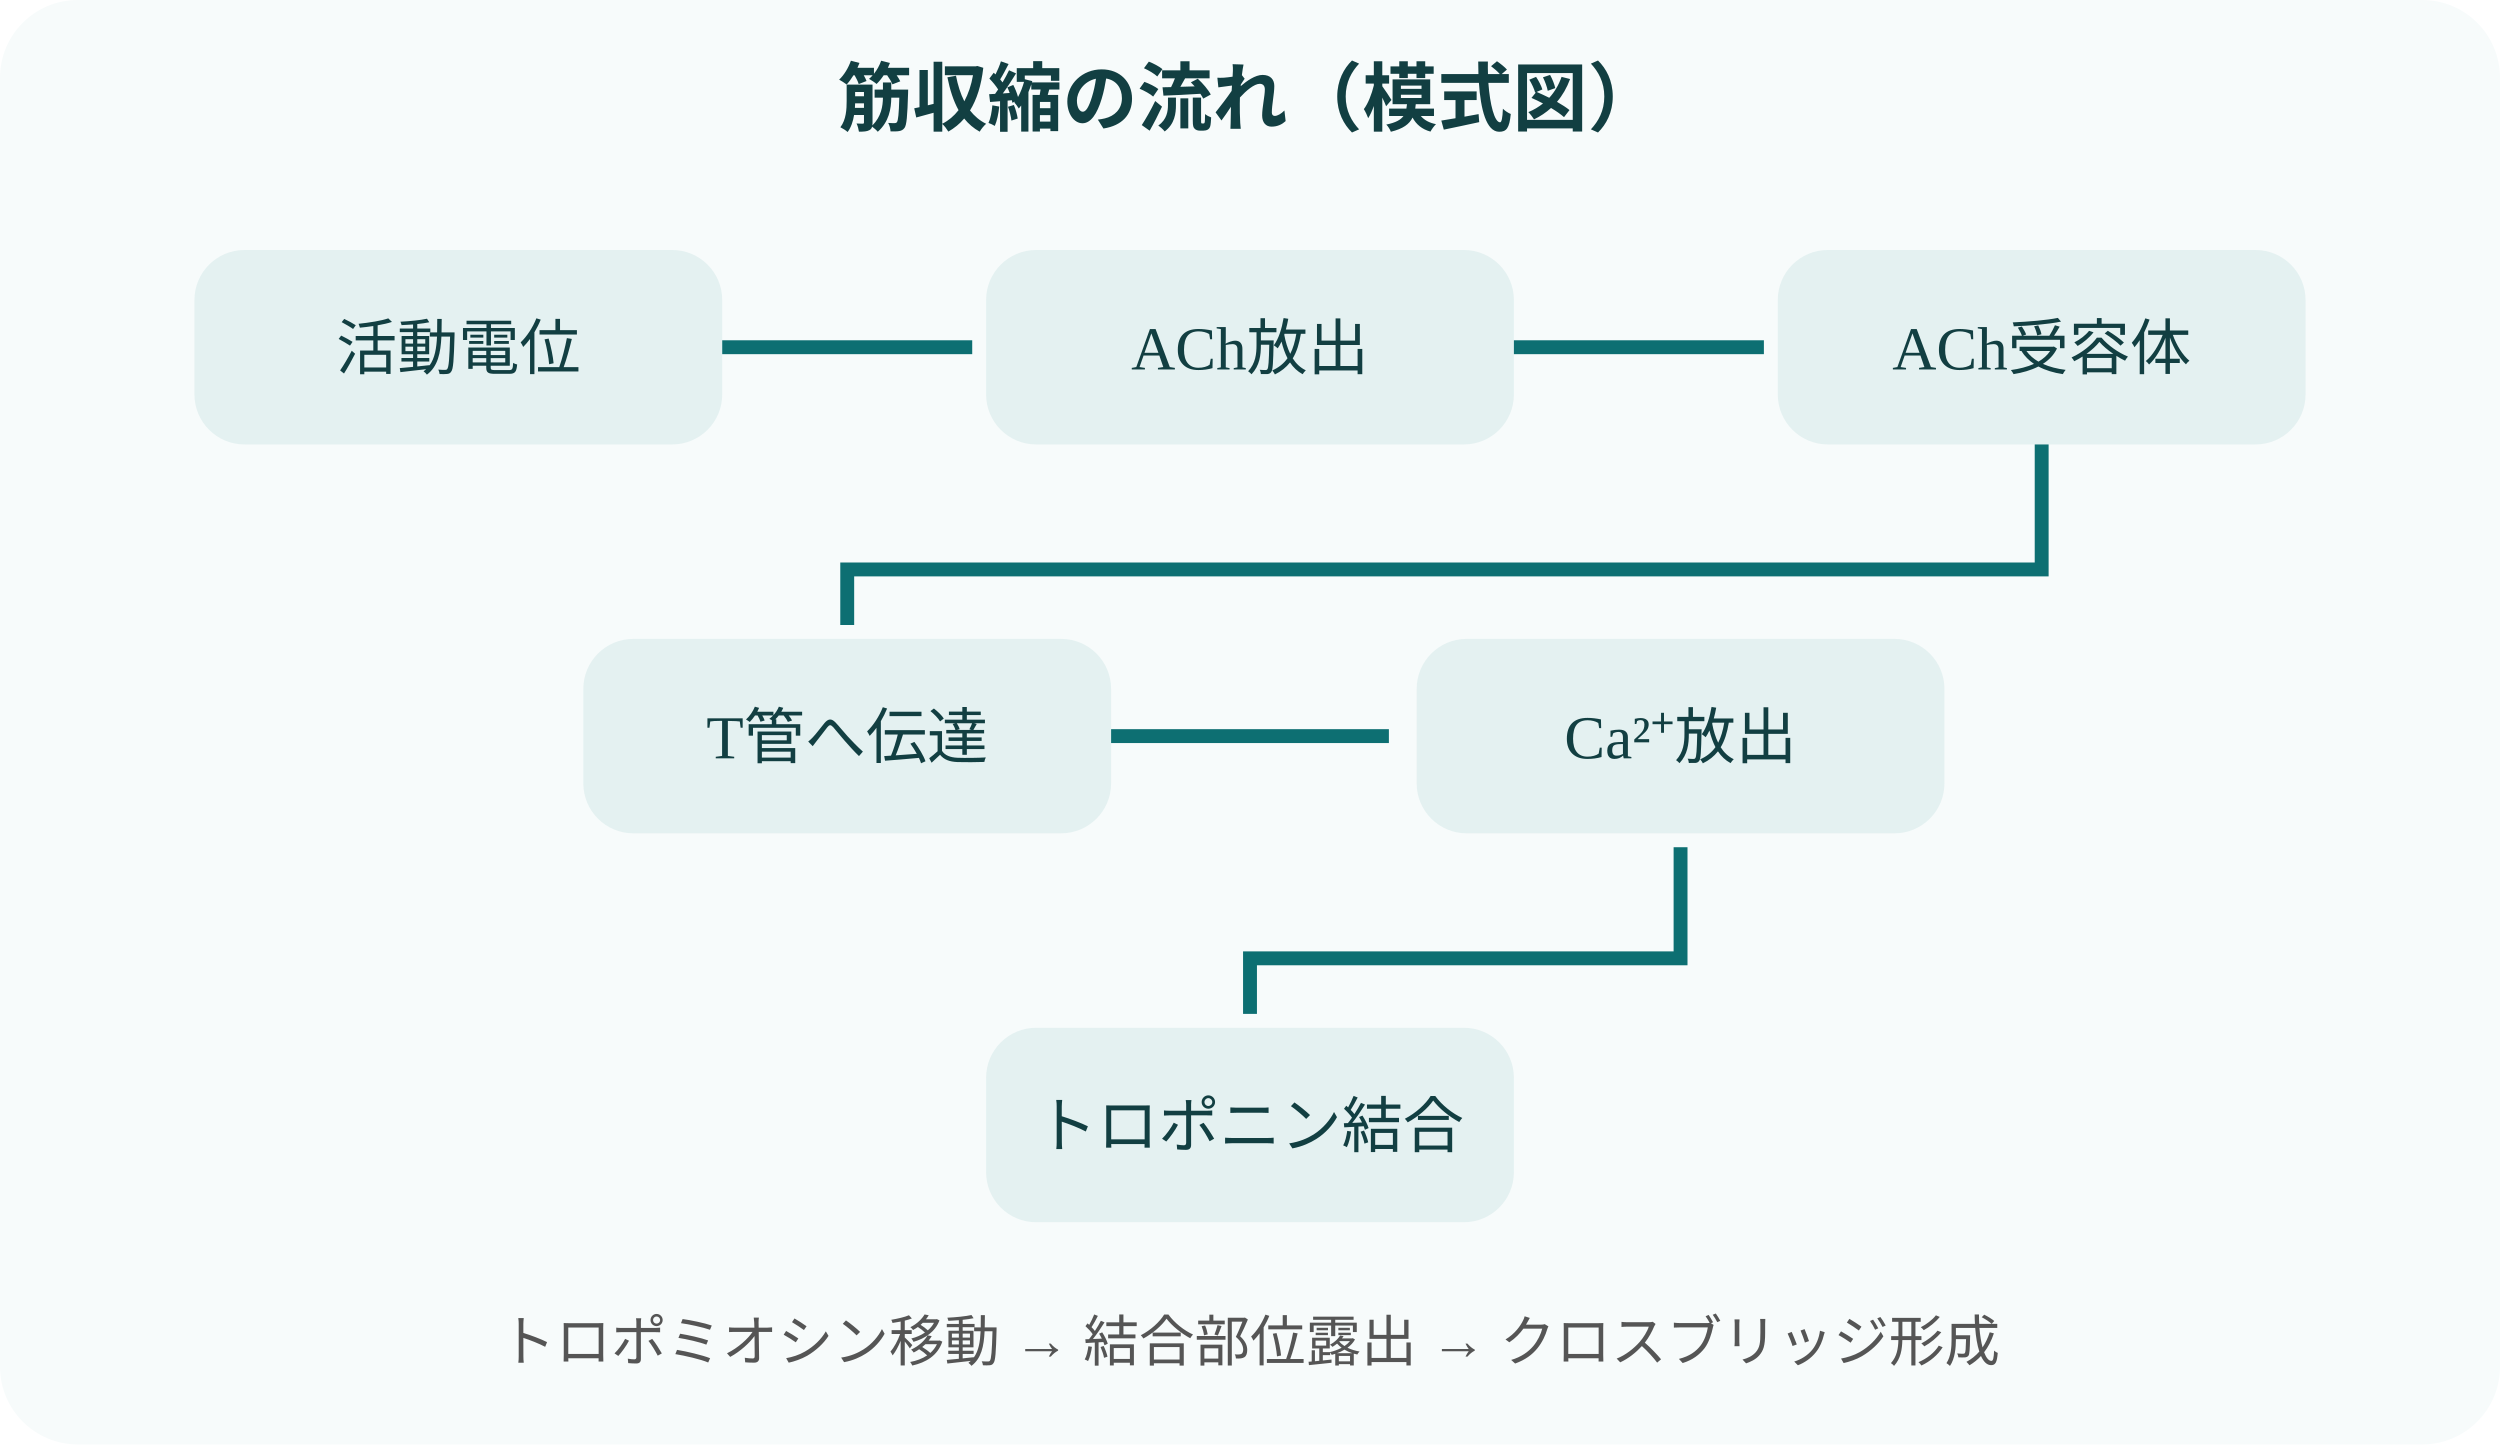
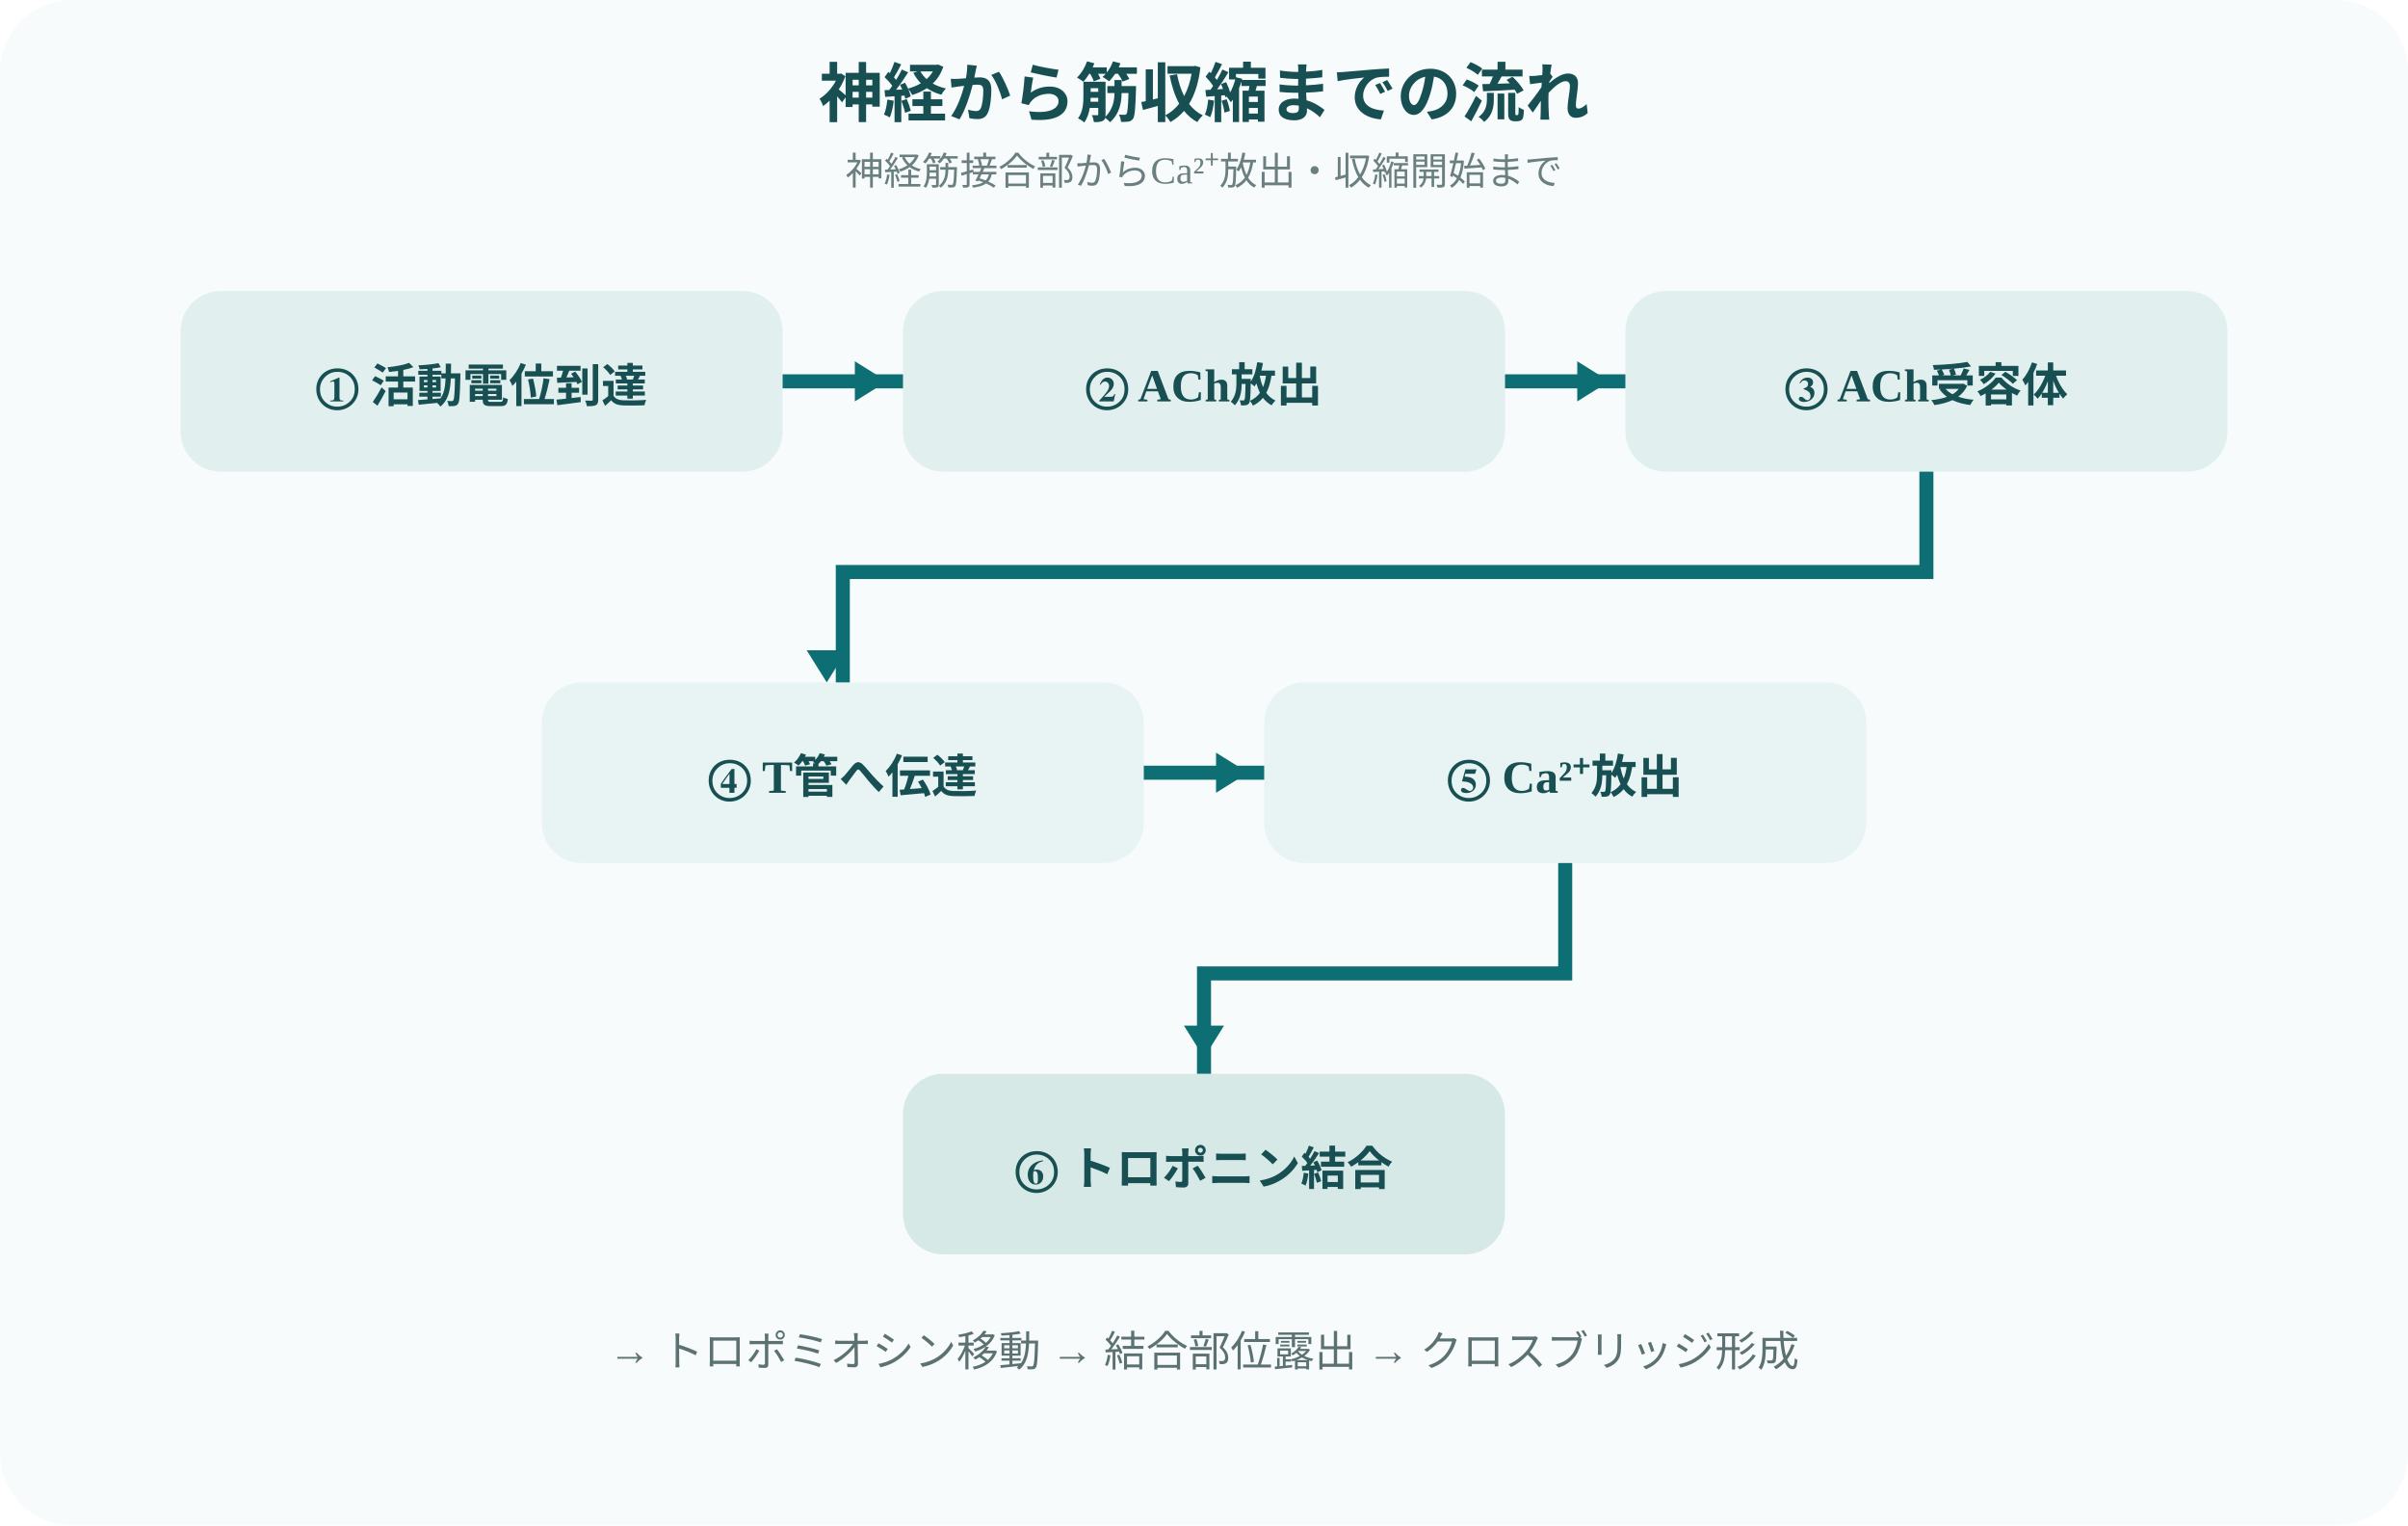
- <svg xmlns="http://www.w3.org/2000/svg" viewBox="0 0 900 520">
-   <rect width="900" height="520" rx="28" fill="#f7fbfb" />
-   <text x="450" y="45" text-anchor="middle" font-size="27" font-weight="700" fill="#123f42">筋収縮の流れ（模式図）</text>
-   <g font-size="22" fill="#123f42" text-anchor="middle">
-     <rect x="70" y="90" width="190" height="70" rx="18" fill="#e4f1f1" />
-     <text x="165" y="133">活動電位</text>
-     <rect x="355" y="90" width="190" height="70" rx="18" fill="#e4f1f1" />
-     <text x="450" y="133">ACh放出</text>
-     <rect x="640" y="90" width="190" height="70" rx="18" fill="#e4f1f1" />
-     <text x="735" y="133">ACh受容体</text>
-     <rect x="210" y="230" width="190" height="70" rx="18" fill="#e4f1f1" />
-     <text x="305" y="273">T管へ伝達</text>
-     <rect x="510" y="230" width="190" height="70" rx="18" fill="#e4f1f1" />
-     <text x="605" y="273">Ca²⁺放出</text>
-     <rect x="355" y="370" width="190" height="70" rx="18" fill="#e4f1f1" />
-     <text x="450" y="413">トロポニン結合</text>
+ <svg xmlns="http://www.w3.org/2000/svg" viewBox="0 0 1200 760">
+   <rect width="1200" height="760" rx="36" fill="#f7fbfb" />
+   <text x="600" y="58" text-anchor="middle" font-size="32" font-weight="700" fill="#174f52">神経から筋収縮までの流れ</text>
+   <text x="600" y="92" text-anchor="middle" font-size="19" fill="#6b7f80">神経筋接合部からCa²⁺放出・収縮開始まで</text>
+   <g font-size="23" font-weight="700" fill="#174f52">
+     <rect x="90" y="145" width="300" height="90" rx="20" fill="#e1f0ef" />
+     <text x="240" y="200" text-anchor="middle">① 活動電位到達</text>
+     <rect x="450" y="145" width="300" height="90" rx="20" fill="#e1f0ef" />
+     <text x="600" y="200" text-anchor="middle">② ACh放出</text>
+     <rect x="810" y="145" width="300" height="90" rx="20" fill="#e1f0ef" />
+     <text x="960" y="200" text-anchor="middle">③ ACh受容体</text>
+     <rect x="270" y="340" width="300" height="90" rx="20" fill="#e8f4f3" />
+     <text x="420" y="395" text-anchor="middle">④ T管へ伝達</text>
+     <rect x="630" y="340" width="300" height="90" rx="20" fill="#e8f4f3" />
+     <text x="780" y="395" text-anchor="middle">⑤ Ca²⁺放出</text>
+     <rect x="450" y="535" width="300" height="90" rx="20" fill="#d6e9e7" />
+     <text x="600" y="590" text-anchor="middle">⑥ トロポニン結合</text>
  </g>
-   <g stroke="#0d6f72" stroke-width="5" fill="none">
-     <path d="M260 125H350" />
-     <path d="M545 125H635" />
-     <path d="M735 160V205H305V225" />
-     <path d="M400 265H500" />
-     <path d="M605 305V345H450V365" />
+   <g stroke="#0d6f73" stroke-width="7" fill="none">
+     <path d="M390 190 H450" />
+     <path d="M750 190 H810" />
+     <path d="M960 235 V285 H420 V340" />
+     <path d="M570 385 H630" />
+     <path d="M780 430 V485 H600 V535" />
  </g>
-   <text x="450" y="490" text-anchor="middle" font-size="20" fill="#555">トロポミオシン移動 → 結合部位露出 → クロスブリッジ形成</text>
+   <g fill="#0d6f73">
+     <path d="M442 190 l-16 -10 v20z" />
+     <path d="M802 190 l-16 -10 v20z" />
+     <path d="M412 340 l-10 -16 h20z" />
+     <path d="M622 385 l-16 -10 v20z" />
+     <path d="M600 527 l-10 -16 h20z" />
+   </g>
+   <text x="600" y="680" text-anchor="middle" font-size="21" fill="#5c7172">→ トロポミオシン移動 → 結合部位露出 → クロスブリッジ形成</text>
</svg>
